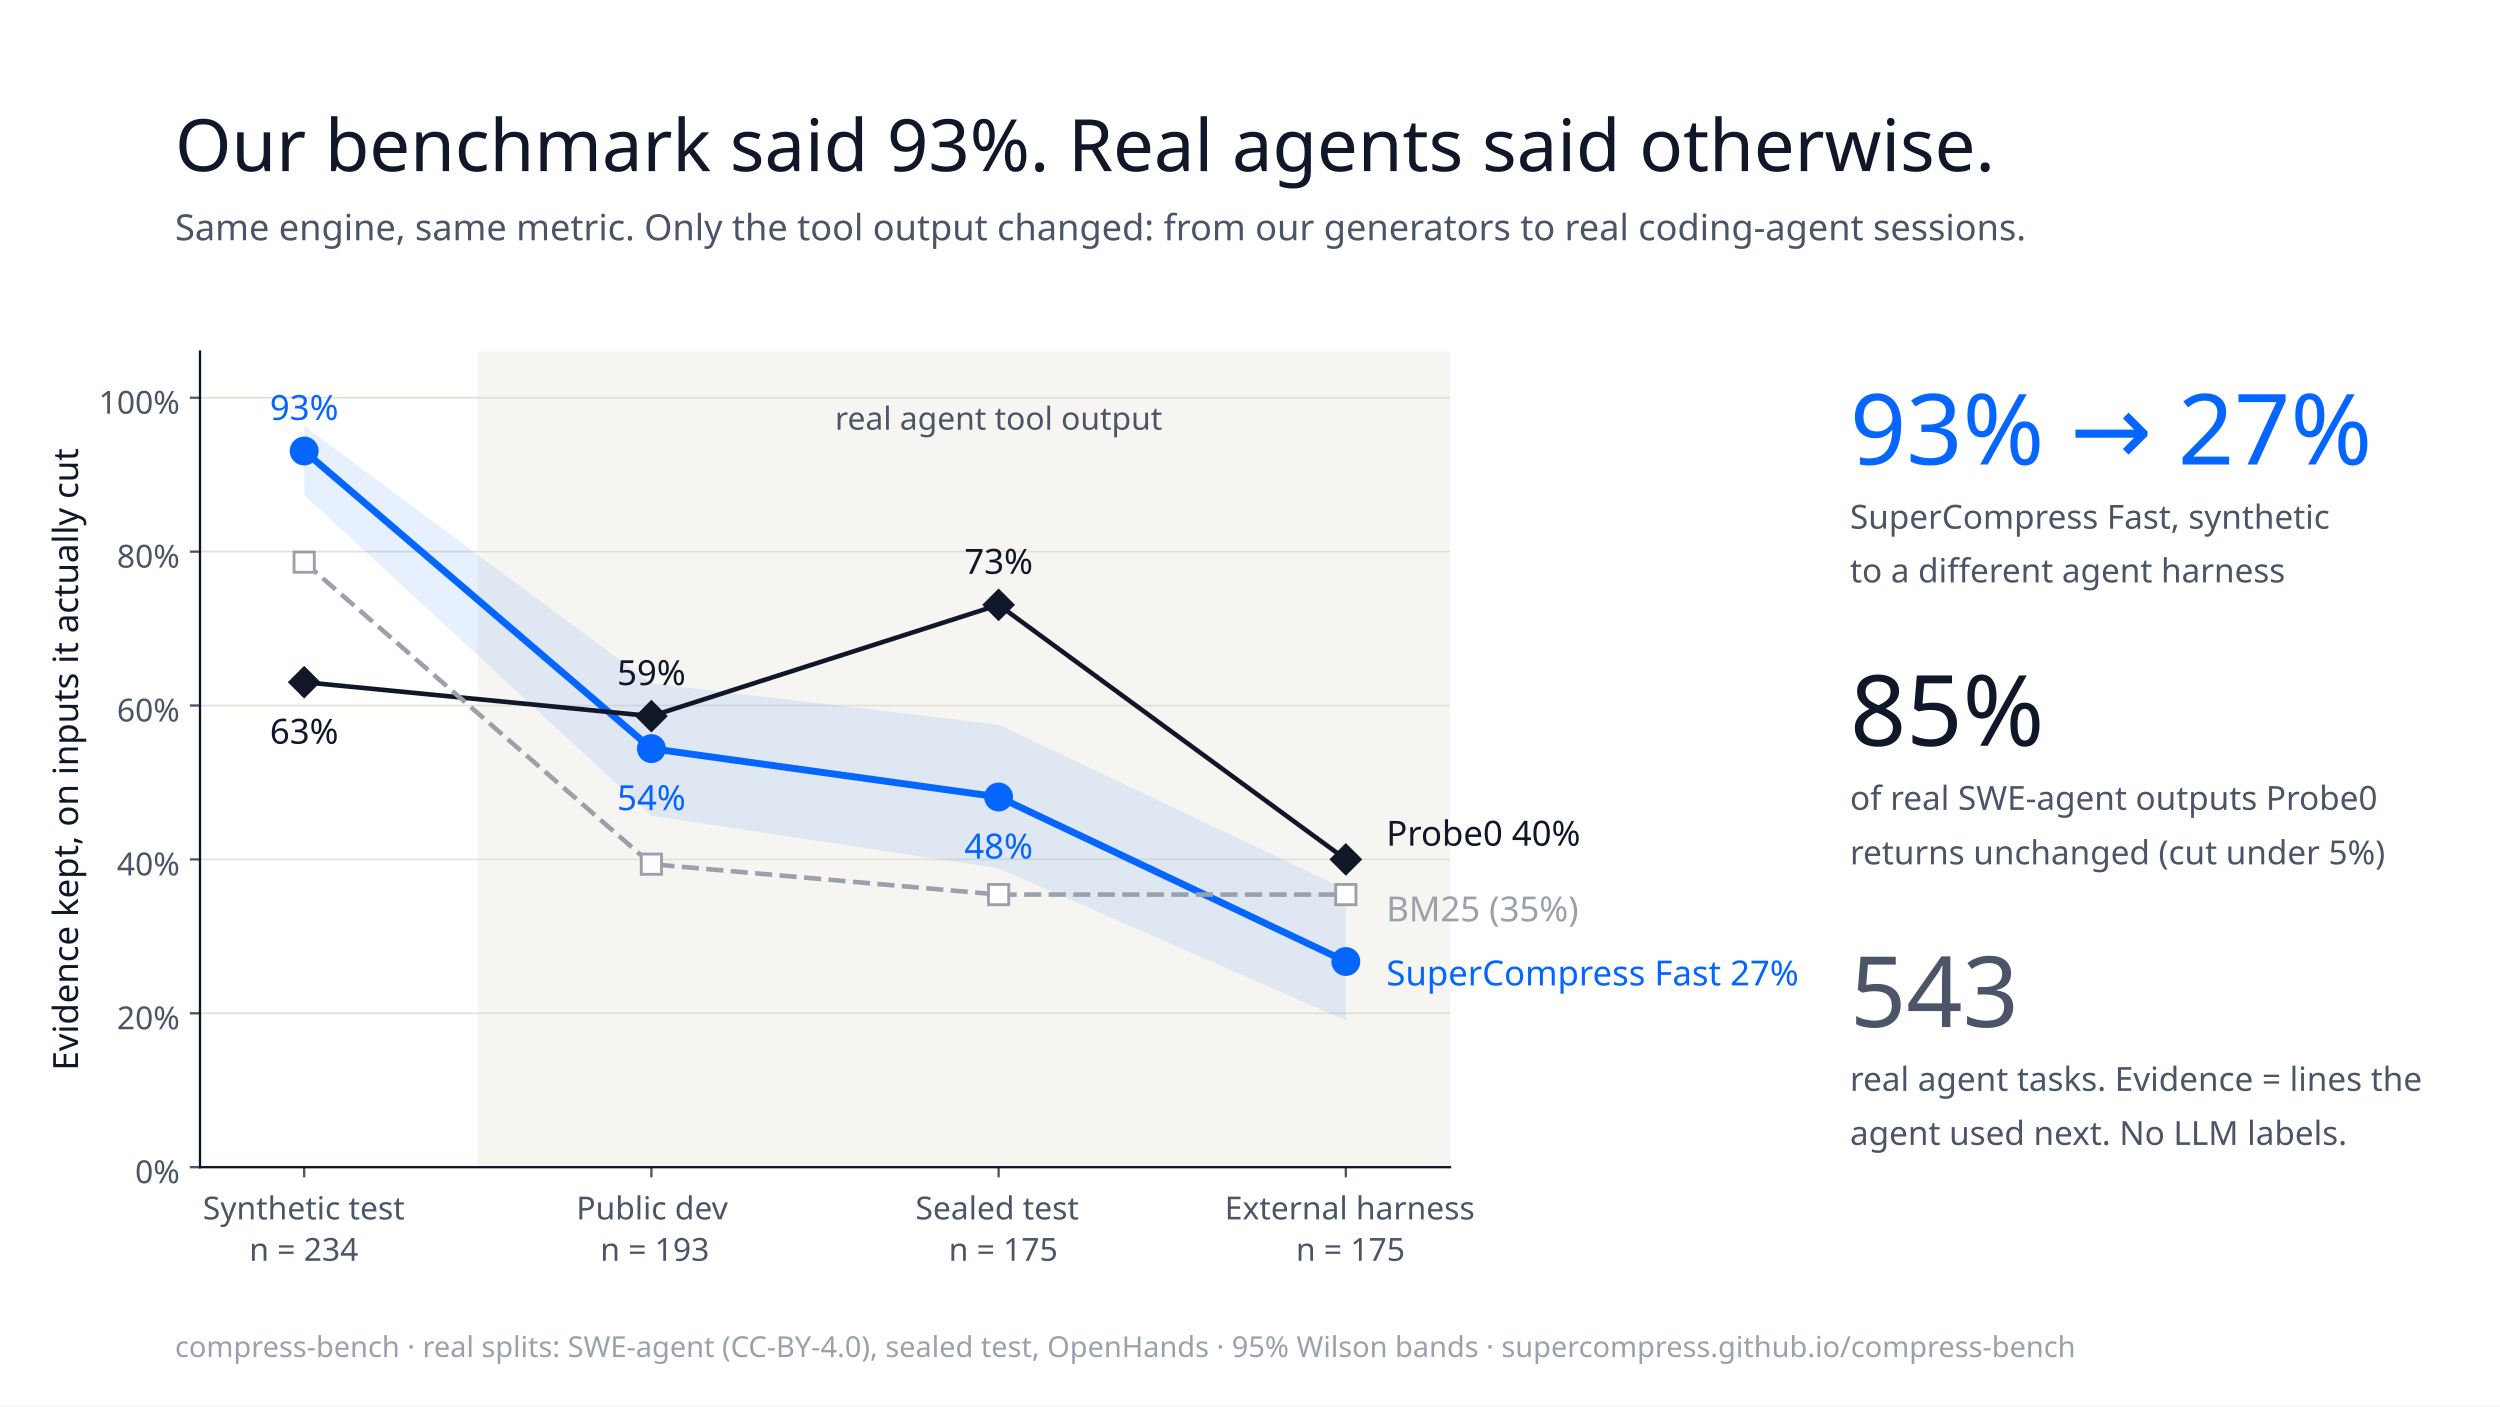
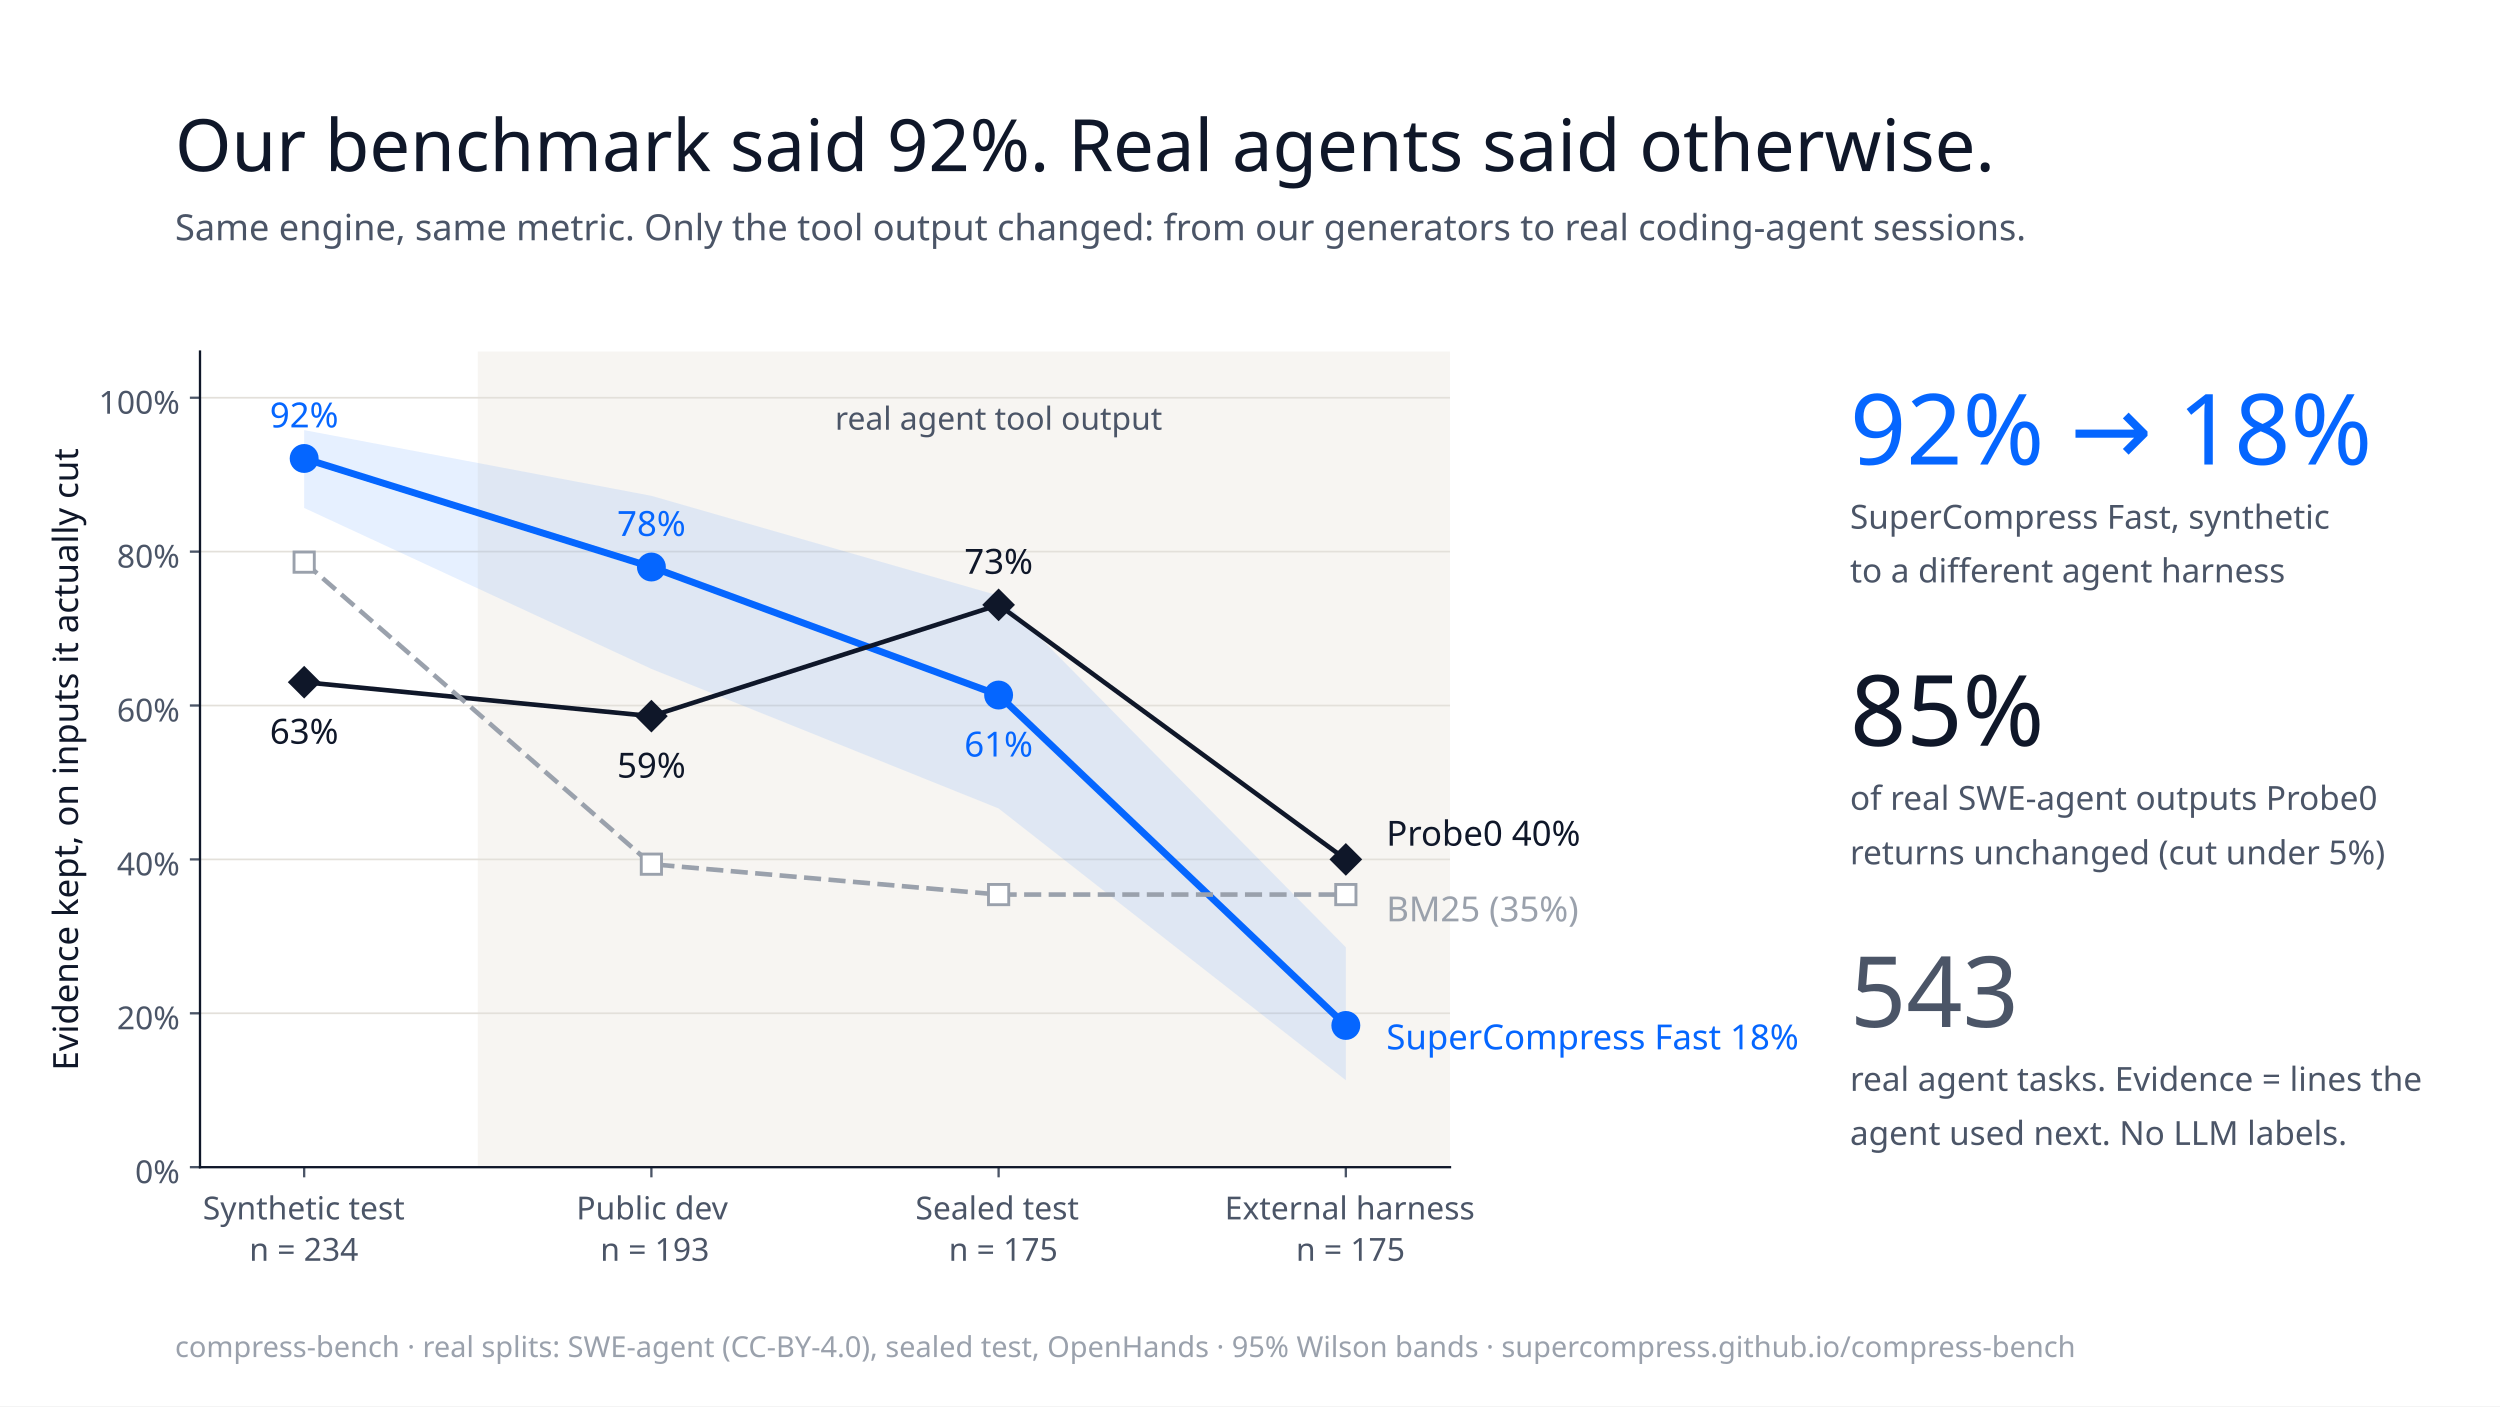
<svg xmlns="http://www.w3.org/2000/svg" xmlns:xlink="http://www.w3.org/1999/xlink" width="864pt" height="486pt" viewBox="0 0 864 486" version="1.1">
  <defs>
    <style type="text/css">*{stroke-linejoin: round; stroke-linecap: butt}</style>
  </defs>
  <g id="figure_1">
    <g id="patch_1">
      <path d="M 0 486  L 864 486  L 864 0  L 0 0  z " style="fill: #ffffff" />
    </g>
    <g id="axes_1">
      <g id="patch_2">
        <path d="M 69.12 403.38  L 501.12 403.38  L 501.12 121.5  L 69.12 121.5  z " style="fill: #ffffff" />
      </g>
      <g id="patch_3">
-         <path d="M 165.12 403.38  L 525.12 403.38  L 525.12 121.5  L 165.12 121.5  z " clip-path="url(#p94e36797d7)" style="fill: #f7f5f2" />
+         <path d="M 165.12 403.38  L 525.12 403.38  L 525.12 121.5  L 165.12 121.5  z " clip-path="url(#pcc89497119)" style="fill: #f7f5f2" />
      </g>
      <g id="matplotlib.axis_1">
        <g id="xtick_1">
          <g id="line2d_1">
            <defs>
-               <path id="mb3508bd3f2" d="M 0 0  L 0 3.5  " style="stroke: #4b5567; stroke-width: 0.8" />
+               <path id="m9849ba9e25" d="M 0 0  L 0 3.5  " style="stroke: #4b5567; stroke-width: 0.8" />
            </defs>
            <g>
-               <use xlink:href="#mb3508bd3f2" x="105.12" y="403.38" style="fill: #4b5567; stroke: #4b5567; stroke-width: 0.8" />
+               <use xlink:href="#m9849ba9e25" x="105.12" y="403.38" style="fill: #4b5567; stroke: #4b5567; stroke-width: 0.8" />
            </g>
          </g>
          <g id="text_1">
            <text style="font-size: 11px; font-family: 'Geist'; fill: #4b5567" transform="translate(70.085 421.435)">Synthetic test</text>
            <text style="font-size: 11px; font-family: 'Geist'; fill: #4b5567" transform="translate(86.15617 435.735)">n = 234</text>
          </g>
        </g>
        <g id="xtick_2">
          <g id="line2d_2">
            <g>
-               <use xlink:href="#mb3508bd3f2" x="225.12" y="403.38" style="fill: #4b5567; stroke: #4b5567; stroke-width: 0.8" />
+               <use xlink:href="#m9849ba9e25" x="225.12" y="403.38" style="fill: #4b5567; stroke: #4b5567; stroke-width: 0.8" />
            </g>
          </g>
          <g id="text_2">
            <text style="font-size: 11px; font-family: 'Geist'; fill: #4b5567" transform="translate(199.1823 421.435)">Public dev</text>
            <text style="font-size: 11px; font-family: 'Geist'; fill: #4b5567" transform="translate(207.4598 435.735)">n = 193</text>
          </g>
        </g>
        <g id="xtick_3">
          <g id="line2d_3">
            <g>
-               <use xlink:href="#mb3508bd3f2" x="345.12" y="403.38" style="fill: #4b5567; stroke: #4b5567; stroke-width: 0.8" />
+               <use xlink:href="#m9849ba9e25" x="345.12" y="403.38" style="fill: #4b5567; stroke: #4b5567; stroke-width: 0.8" />
            </g>
          </g>
          <g id="text_3">
            <text style="font-size: 11px; font-family: 'Geist'; fill: #4b5567" transform="translate(316.3765 421.435)">Sealed test</text>
            <text style="font-size: 11px; font-family: 'Geist'; fill: #4b5567" transform="translate(327.8775 435.735)">n = 175</text>
          </g>
        </g>
        <g id="xtick_4">
          <g id="line2d_4">
            <g>
-               <use xlink:href="#mb3508bd3f2" x="465.12" y="403.38" style="fill: #4b5567; stroke: #4b5567; stroke-width: 0.8" />
+               <use xlink:href="#m9849ba9e25" x="465.12" y="403.38" style="fill: #4b5567; stroke: #4b5567; stroke-width: 0.8" />
            </g>
          </g>
          <g id="text_4">
            <text style="font-size: 11px; font-family: 'Geist'; fill: #4b5567" transform="translate(423.283 421.435)">External harness</text>
            <text style="font-size: 11px; font-family: 'Geist'; fill: #4b5567" transform="translate(447.8775 435.735)">n = 175</text>
          </g>
        </g>
      </g>
      <g id="matplotlib.axis_2">
        <g id="ytick_1">
          <g id="line2d_5">
-             <path d="M 69.12 403.38  L 501.12 403.38  " clip-path="url(#p94e36797d7)" style="fill: none; stroke: #e3e0da; stroke-width: 0.6; stroke-linecap: square" />
+             <path d="M 69.12 403.38  L 501.12 403.38  " clip-path="url(#pcc89497119)" style="fill: none; stroke: #e3e0da; stroke-width: 0.6; stroke-linecap: square" />
          </g>
          <g id="line2d_6">
            <defs>
-               <path id="m0f067752d5" d="M 0 0  L -3.5 0  " style="stroke: #4b5567; stroke-width: 0.8" />
+               <path id="mdac7902a44" d="M 0 0  L -3.5 0  " style="stroke: #4b5567; stroke-width: 0.8" />
            </defs>
            <g>
-               <use xlink:href="#m0f067752d5" x="69.12" y="403.38" style="fill: #4b5567; stroke: #4b5567; stroke-width: 0.8" />
+               <use xlink:href="#mdac7902a44" x="69.12" y="403.38" style="fill: #4b5567; stroke: #4b5567; stroke-width: 0.8" />
            </g>
          </g>
          <g id="text_5">
            <text style="font-size: 11px; font-family: 'Geist'; text-anchor: end; fill: #4b5567" x="62.12" y="408.908" transform="rotate(-0 62.12 408.9075)">0%</text>
          </g>
        </g>
        <g id="ytick_2">
          <g id="line2d_7">
-             <path d="M 69.12 350.195  L 501.12 350.195  " clip-path="url(#p94e36797d7)" style="fill: none; stroke: #e3e0da; stroke-width: 0.6; stroke-linecap: square" />
+             <path d="M 69.12 350.195  L 501.12 350.195  " clip-path="url(#pcc89497119)" style="fill: none; stroke: #e3e0da; stroke-width: 0.6; stroke-linecap: square" />
          </g>
          <g id="line2d_8">
            <g>
-               <use xlink:href="#m0f067752d5" x="69.12" y="350.195" style="fill: #4b5567; stroke: #4b5567; stroke-width: 0.8" />
+               <use xlink:href="#mdac7902a44" x="69.12" y="350.195" style="fill: #4b5567; stroke: #4b5567; stroke-width: 0.8" />
            </g>
          </g>
          <g id="text_6">
            <text style="font-size: 11px; font-family: 'Geist'; text-anchor: end; fill: #4b5567" x="62.12" y="355.723" transform="rotate(-0 62.12 355.7226)">20%</text>
          </g>
        </g>
        <g id="ytick_3">
          <g id="line2d_9">
-             <path d="M 69.12 297.01  L 501.12 297.01  " clip-path="url(#p94e36797d7)" style="fill: none; stroke: #e3e0da; stroke-width: 0.6; stroke-linecap: square" />
+             <path d="M 69.12 297.01  L 501.12 297.01  " clip-path="url(#pcc89497119)" style="fill: none; stroke: #e3e0da; stroke-width: 0.6; stroke-linecap: square" />
          </g>
          <g id="line2d_10">
            <g>
-               <use xlink:href="#m0f067752d5" x="69.12" y="297.01" style="fill: #4b5567; stroke: #4b5567; stroke-width: 0.8" />
+               <use xlink:href="#mdac7902a44" x="69.12" y="297.01" style="fill: #4b5567; stroke: #4b5567; stroke-width: 0.8" />
            </g>
          </g>
          <g id="text_7">
            <text style="font-size: 11px; font-family: 'Geist'; text-anchor: end; fill: #4b5567" x="62.12" y="302.538" transform="rotate(-0 62.12 302.5377)">40%</text>
          </g>
        </g>
        <g id="ytick_4">
          <g id="line2d_11">
-             <path d="M 69.12 243.825  L 501.12 243.825  " clip-path="url(#p94e36797d7)" style="fill: none; stroke: #e3e0da; stroke-width: 0.6; stroke-linecap: square" />
+             <path d="M 69.12 243.825  L 501.12 243.825  " clip-path="url(#pcc89497119)" style="fill: none; stroke: #e3e0da; stroke-width: 0.6; stroke-linecap: square" />
          </g>
          <g id="line2d_12">
            <g>
-               <use xlink:href="#m0f067752d5" x="69.12" y="243.825" style="fill: #4b5567; stroke: #4b5567; stroke-width: 0.8" />
+               <use xlink:href="#mdac7902a44" x="69.12" y="243.825" style="fill: #4b5567; stroke: #4b5567; stroke-width: 0.8" />
            </g>
          </g>
          <g id="text_8">
            <text style="font-size: 11px; font-family: 'Geist'; text-anchor: end; fill: #4b5567" x="62.12" y="249.353" transform="rotate(-0 62.12 249.3528)">60%</text>
          </g>
        </g>
        <g id="ytick_5">
          <g id="line2d_13">
-             <path d="M 69.12 190.64  L 501.12 190.64  " clip-path="url(#p94e36797d7)" style="fill: none; stroke: #e3e0da; stroke-width: 0.6; stroke-linecap: square" />
+             <path d="M 69.12 190.64  L 501.12 190.64  " clip-path="url(#pcc89497119)" style="fill: none; stroke: #e3e0da; stroke-width: 0.6; stroke-linecap: square" />
          </g>
          <g id="line2d_14">
            <g>
-               <use xlink:href="#m0f067752d5" x="69.12" y="190.64" style="fill: #4b5567; stroke: #4b5567; stroke-width: 0.8" />
+               <use xlink:href="#mdac7902a44" x="69.12" y="190.64" style="fill: #4b5567; stroke: #4b5567; stroke-width: 0.8" />
            </g>
          </g>
          <g id="text_9">
            <text style="font-size: 11px; font-family: 'Geist'; text-anchor: end; fill: #4b5567" x="62.12" y="196.168" transform="rotate(-0 62.12 196.1679)">80%</text>
          </g>
        </g>
        <g id="ytick_6">
          <g id="line2d_15">
-             <path d="M 69.12 137.455  L 501.12 137.455  " clip-path="url(#p94e36797d7)" style="fill: none; stroke: #e3e0da; stroke-width: 0.6; stroke-linecap: square" />
+             <path d="M 69.12 137.455  L 501.12 137.455  " clip-path="url(#pcc89497119)" style="fill: none; stroke: #e3e0da; stroke-width: 0.6; stroke-linecap: square" />
          </g>
          <g id="line2d_16">
            <g>
-               <use xlink:href="#m0f067752d5" x="69.12" y="137.455" style="fill: #4b5567; stroke: #4b5567; stroke-width: 0.8" />
+               <use xlink:href="#mdac7902a44" x="69.12" y="137.455" style="fill: #4b5567; stroke: #4b5567; stroke-width: 0.8" />
            </g>
          </g>
          <g id="text_10">
            <text style="font-size: 11px; font-family: 'Geist'; text-anchor: end; fill: #4b5567" x="62.12" y="142.983" transform="rotate(-0 62.12 142.983)">100%</text>
          </g>
        </g>
        <g id="text_11">
          <text style="font-size: 12px; font-family: 'Geist'; text-anchor: middle; fill: #0f1729" x="26.948" y="262.44" transform="rotate(-90 26.94766 262.44)">Evidence kept, on inputs it actually cut</text>
        </g>
      </g>
      <g id="FillBetweenPolyCollection_1">
        <defs>
-           <path id="mc0ea420210" d="M 105.12 -338.746  L 105.12 -314.947  L 225.12 -204.068  L 345.12 -185.905  L 465.12 -133.332  L 465.12 -178.619  L 465.12 -178.619  L 345.12 -235.58  L 225.12 -249.807  L 105.12 -338.746  z " />
-         </defs>
-         <g clip-path="url(#p94e36797d7)">
-           <use xlink:href="#mc0ea420210" x="0" y="486" style="fill: #0566ff; fill-opacity: 0.1" />
+           <path id="m14c82eefe1" d="M 105.12 -337.352  L 105.12 -310.449  L 225.12 -254.833  L 345.12 -206.594  L 465.12 -112.669  L 465.12 -158.621  L 465.12 -158.621  L 345.12 -280.149  L 225.12 -314.639  L 105.12 -337.352  z " />
+         </defs>
+         <g clip-path="url(#pcc89497119)">
+           <use xlink:href="#m14c82eefe1" x="0" y="486" style="fill: #0566ff; fill-opacity: 0.1" />
        </g>
      </g>
      <g id="patch_4">
        <path d="M 69.12 403.38  L 69.12 121.5  " style="fill: none; stroke: #0f1729; stroke-width: 0.8; stroke-linejoin: miter; stroke-linecap: square" />
      </g>
      <g id="patch_5">
        <path d="M 69.12 403.38  L 501.12 403.38  " style="fill: none; stroke: #0f1729; stroke-width: 0.8; stroke-linejoin: miter; stroke-linecap: square" />
      </g>
      <g id="text_12">
        <text style="font-size: 11px; font-family: 'Geist'; text-anchor: middle; fill: #4b5567" x="345.12" y="148.51" transform="rotate(-0 345.12 148.5105)">real agent tool output</text>
      </g>
      <g id="text_13">
-         <text style="font-size: 12px; font-family: 'Geist'; text-anchor: middle; fill: #0566ff" x="105.12" y="145.126" transform="rotate(-0 105.12 145.1256)">93%</text>
+         <text style="font-size: 12px; font-family: 'Geist'; text-anchor: middle; fill: #0566ff" x="105.12" y="147.71" transform="rotate(-0 105.12 147.7095)">92%</text>
      </g>
      <g id="text_14">
-         <text style="font-size: 12px; font-family: 'Geist'; text-anchor: middle; fill: #0566ff" x="225.12" y="279.977" transform="rotate(-0 225.12 279.9771)">54%</text>
+         <text style="font-size: 12px; font-family: 'Geist'; text-anchor: middle; fill: #0566ff" x="225.12" y="185.219" transform="rotate(-0 225.12 185.2189)">78%</text>
      </g>
      <g id="text_15">
-         <text style="font-size: 12px; font-family: 'Geist'; text-anchor: middle; fill: #0566ff" x="345.12" y="296.704" transform="rotate(-0 345.12 296.7037)">48%</text>
+         <text style="font-size: 12px; font-family: 'Geist'; text-anchor: middle; fill: #0566ff" x="345.12" y="261.469" transform="rotate(-0 345.12 261.4687)">61%</text>
      </g>
      <g id="text_16">
-         <text style="font-size: 12px; font-family: 'Geist'; text-anchor: start; fill: #0566ff" x="479.12" y="340.558" transform="rotate(-0 479.12 340.5584)">SuperCompress Fast  27%</text>
+         <text style="font-size: 12px; font-family: 'Geist'; text-anchor: start; fill: #0566ff" x="479.12" y="362.657" transform="rotate(-0 479.12 362.6567)">SuperCompress Fast  18%</text>
      </g>
      <g id="text_17">
        <text style="font-size: 12px; font-family: 'Geist'; text-anchor: middle; fill: #0f1729" x="105.12" y="257.027" transform="rotate(-0 105.12 257.027)">63%</text>
      </g>
      <g id="text_18">
-         <text style="font-size: 12px; font-family: 'Geist'; text-anchor: middle; fill: #0f1729" x="225.12" y="236.755" transform="rotate(-0 225.12 236.755)">59%</text>
+         <text style="font-size: 12px; font-family: 'Geist'; text-anchor: middle; fill: #0f1729" x="225.12" y="268.755" transform="rotate(-0 225.12 268.755)">59%</text>
      </g>
      <g id="text_19">
        <text style="font-size: 12px; font-family: 'Geist'; text-anchor: middle; fill: #0f1729" x="345.12" y="198.302" transform="rotate(-0 345.12 198.3024)">73%</text>
      </g>
      <g id="text_20">
        <text style="font-size: 12px; font-family: 'Geist'; text-anchor: start; fill: #0f1729" x="479.12" y="292.27" transform="rotate(-0 479.12 292.2702)">Probe0  40%</text>
      </g>
      <g id="text_21">
        <text style="font-size: 12px; font-family: 'Geist'; text-anchor: start; fill: #9aa1ac" x="479.12" y="318.423" transform="rotate(-0 479.12 318.4229)">BM25 (35%)</text>
      </g>
      <g id="line2d_17">
-         <path d="M 105.12 155.866  L 225.12 258.717  L 345.12 275.444  L 465.12 332.298  " clip-path="url(#p94e36797d7)" style="fill: none; stroke: #0566ff; stroke-width: 2.4; stroke-linecap: square" />
-         <defs>
-           <path id="m9cbf2abb20" d="M 0 4.5  C 1.193 4.5 2.338 4.026 3.182 3.182  C 4.026 2.338 4.5 1.193 4.5 0  C 4.5 -1.193 4.026 -2.338 3.182 -3.182  C 2.338 -4.026 1.193 -4.5 0 -4.5  C -1.193 -4.5 -2.338 -4.026 -3.182 -3.182  C -4.026 -2.338 -4.5 -1.193 -4.5 0  C -4.5 1.193 -4.026 2.338 -3.182 3.182  C -2.338 4.026 -1.193 4.5 0 4.5  z " style="stroke: #0566ff" />
-         </defs>
-         <g clip-path="url(#p94e36797d7)">
-           <use xlink:href="#m9cbf2abb20" x="105.12" y="155.866" style="fill: #0566ff; stroke: #0566ff" />
-           <use xlink:href="#m9cbf2abb20" x="225.12" y="258.717" style="fill: #0566ff; stroke: #0566ff" />
-           <use xlink:href="#m9cbf2abb20" x="345.12" y="275.444" style="fill: #0566ff; stroke: #0566ff" />
-           <use xlink:href="#m9cbf2abb20" x="465.12" y="332.298" style="fill: #0566ff; stroke: #0566ff" />
+         <path d="M 105.12 158.45  L 225.12 195.959  L 345.12 240.209  L 465.12 354.397  " clip-path="url(#pcc89497119)" style="fill: none; stroke: #0566ff; stroke-width: 2.4; stroke-linecap: square" />
+         <defs>
+           <path id="m795907aa8d" d="M 0 4.5  C 1.193 4.5 2.338 4.026 3.182 3.182  C 4.026 2.338 4.5 1.193 4.5 0  C 4.5 -1.193 4.026 -2.338 3.182 -3.182  C 2.338 -4.026 1.193 -4.5 0 -4.5  C -1.193 -4.5 -2.338 -4.026 -3.182 -3.182  C -4.026 -2.338 -4.5 -1.193 -4.5 0  C -4.5 1.193 -4.026 2.338 -3.182 3.182  C -2.338 4.026 -1.193 4.5 0 4.5  z " style="stroke: #0566ff" />
+         </defs>
+         <g clip-path="url(#pcc89497119)">
+           <use xlink:href="#m795907aa8d" x="105.12" y="158.45" style="fill: #0566ff; stroke: #0566ff" />
+           <use xlink:href="#m795907aa8d" x="225.12" y="195.959" style="fill: #0566ff; stroke: #0566ff" />
+           <use xlink:href="#m795907aa8d" x="345.12" y="240.209" style="fill: #0566ff; stroke: #0566ff" />
+           <use xlink:href="#m795907aa8d" x="465.12" y="354.397" style="fill: #0566ff; stroke: #0566ff" />
        </g>
      </g>
      <g id="line2d_18">
-         <path d="M 105.12 235.767  L 225.12 247.495  L 345.12 209.042  L 465.12 297.01  " clip-path="url(#p94e36797d7)" style="fill: none; stroke: #0f1729; stroke-width: 1.6; stroke-linecap: square" />
-         <defs>
-           <path id="mbcc1d62f7c" d="M -0 4.95  L 4.95 0  L 0 -4.95  L -4.95 -0  z " style="stroke: #0f1729; stroke-linejoin: miter" />
-         </defs>
-         <g clip-path="url(#p94e36797d7)">
-           <use xlink:href="#mbcc1d62f7c" x="105.12" y="235.767" style="fill: #0f1729; stroke: #0f1729; stroke-linejoin: miter" />
-           <use xlink:href="#mbcc1d62f7c" x="225.12" y="247.495" style="fill: #0f1729; stroke: #0f1729; stroke-linejoin: miter" />
-           <use xlink:href="#mbcc1d62f7c" x="345.12" y="209.042" style="fill: #0f1729; stroke: #0f1729; stroke-linejoin: miter" />
-           <use xlink:href="#mbcc1d62f7c" x="465.12" y="297.01" style="fill: #0f1729; stroke: #0f1729; stroke-linejoin: miter" />
+         <path d="M 105.12 235.767  L 225.12 247.495  L 345.12 209.042  L 465.12 297.01  " clip-path="url(#pcc89497119)" style="fill: none; stroke: #0f1729; stroke-width: 1.6; stroke-linecap: square" />
+         <defs>
+           <path id="m22db7095df" d="M -0 4.95  L 4.95 0  L 0 -4.95  L -4.95 -0  z " style="stroke: #0f1729; stroke-linejoin: miter" />
+         </defs>
+         <g clip-path="url(#pcc89497119)">
+           <use xlink:href="#m22db7095df" x="105.12" y="235.767" style="fill: #0f1729; stroke: #0f1729; stroke-linejoin: miter" />
+           <use xlink:href="#m22db7095df" x="225.12" y="247.495" style="fill: #0f1729; stroke: #0f1729; stroke-linejoin: miter" />
+           <use xlink:href="#m22db7095df" x="345.12" y="209.042" style="fill: #0f1729; stroke: #0f1729; stroke-linejoin: miter" />
+           <use xlink:href="#m22db7095df" x="465.12" y="297.01" style="fill: #0f1729; stroke: #0f1729; stroke-linejoin: miter" />
        </g>
      </g>
      <g id="line2d_19">
-         <path d="M 105.12 194.277  L 225.12 298.659  L 345.12 309.163  L 465.12 309.163  " clip-path="url(#p94e36797d7)" style="fill: none; stroke-dasharray: 5.92,2.56; stroke-dashoffset: 0; stroke: #9aa1ac; stroke-width: 1.6" />
-         <defs>
-           <path id="m49348d7120" d="M -3.5 3.5  L 3.5 3.5  L 3.5 -3.5  L -3.5 -3.5  z " style="stroke: #9aa1ac; stroke-linejoin: miter" />
-         </defs>
-         <g clip-path="url(#p94e36797d7)">
-           <use xlink:href="#m49348d7120" x="105.12" y="194.277" style="fill: #ffffff; stroke: #9aa1ac; stroke-linejoin: miter" />
-           <use xlink:href="#m49348d7120" x="225.12" y="298.659" style="fill: #ffffff; stroke: #9aa1ac; stroke-linejoin: miter" />
-           <use xlink:href="#m49348d7120" x="345.12" y="309.163" style="fill: #ffffff; stroke: #9aa1ac; stroke-linejoin: miter" />
-           <use xlink:href="#m49348d7120" x="465.12" y="309.163" style="fill: #ffffff; stroke: #9aa1ac; stroke-linejoin: miter" />
+         <path d="M 105.12 194.277  L 225.12 298.659  L 345.12 309.163  L 465.12 309.163  " clip-path="url(#pcc89497119)" style="fill: none; stroke-dasharray: 5.92,2.56; stroke-dashoffset: 0; stroke: #9aa1ac; stroke-width: 1.6" />
+         <defs>
+           <path id="m8a5eedbacc" d="M -3.5 3.5  L 3.5 3.5  L 3.5 -3.5  L -3.5 -3.5  z " style="stroke: #9aa1ac; stroke-linejoin: miter" />
+         </defs>
+         <g clip-path="url(#pcc89497119)">
+           <use xlink:href="#m8a5eedbacc" x="105.12" y="194.277" style="fill: #ffffff; stroke: #9aa1ac; stroke-linejoin: miter" />
+           <use xlink:href="#m8a5eedbacc" x="225.12" y="298.659" style="fill: #ffffff; stroke: #9aa1ac; stroke-linejoin: miter" />
+           <use xlink:href="#m8a5eedbacc" x="345.12" y="309.163" style="fill: #ffffff; stroke: #9aa1ac; stroke-linejoin: miter" />
+           <use xlink:href="#m8a5eedbacc" x="465.12" y="309.163" style="fill: #ffffff; stroke: #9aa1ac; stroke-linejoin: miter" />
        </g>
      </g>
    </g>
    <g id="text_22">
-       <text style="font-size: 25px; font-family: 'Geist'; text-anchor: start; fill: #0f1729" x="60.48" y="59.145" transform="rotate(-0 60.48 59.145)">Our benchmark said 93%. Real agents said otherwise.</text>
+       <text style="font-size: 25px; font-family: 'Geist'; text-anchor: start; fill: #0f1729" x="60.48" y="59.145" transform="rotate(-0 60.48 59.145)">Our benchmark said 92%. Real agents said otherwise.</text>
    </g>
    <g id="text_23">
      <text style="font-size: 12.5px; font-family: 'Geist'; text-anchor: start; fill: #4b5567" x="60.48" y="83.032" transform="rotate(-0 60.48 83.0325)">Same engine, same metric. Only the tool output changed: from our generators to real coding-agent sessions.</text>
    </g>
    <g id="text_24">
-       <text style="font-size: 34px; font-family: 'Geist'; text-anchor: start; fill: #0566ff" x="639.36" y="160.53" transform="rotate(-0 639.36 160.53)">93% → 27%</text>
+       <text style="font-size: 34px; font-family: 'Geist'; text-anchor: start; fill: #0566ff" x="639.36" y="160.53" transform="rotate(-0 639.36 160.53)">92% → 18%</text>
    </g>
    <g id="text_25">
      <text style="font-size: 11.5px; font-family: 'Geist'; fill: #4b5567" transform="translate(639.36 182.7212)">SuperCompress Fast, synthetic</text>
      <text style="font-size: 11.5px; font-family: 'Geist'; fill: #4b5567" transform="translate(639.36 201.2875)">to a different agent harness</text>
    </g>
    <g id="text_26">
      <text style="font-size: 34px; font-family: 'Geist'; text-anchor: start; fill: #0f1729" x="639.36" y="257.73" transform="rotate(-0 639.36 257.73)">85%</text>
    </g>
    <g id="text_27">
      <text style="font-size: 11.5px; font-family: 'Geist'; fill: #4b5567" transform="translate(639.36 279.8862)">of real SWE-agent outputs Probe0</text>
      <text style="font-size: 11.5px; font-family: 'Geist'; fill: #4b5567" transform="translate(639.36 298.7121)">returns unchanged (cut under 5%)</text>
    </g>
    <g id="text_28">
      <text style="font-size: 34px; font-family: 'Geist'; text-anchor: start; fill: #4b5567" x="639.36" y="354.93" transform="rotate(-0 639.36 354.93)">543</text>
    </g>
    <g id="text_29">
      <text style="font-size: 11.5px; font-family: 'Geist'; fill: #4b5567" transform="translate(639.36 377)">real agent tasks. Evidence = lines the</text>
      <text style="font-size: 11.5px; font-family: 'Geist'; fill: #4b5567" transform="translate(639.36 395.6821)">agent used next. No LLM labels.</text>
    </g>
    <g id="text_30">
      <text style="font-size: 10px; font-family: 'Geist Mono'; text-anchor: start; fill: #9aa1ac" x="60.48" y="468.99" transform="rotate(-0 60.48 468.99)">compress-bench · real splits: SWE-agent (CC-BY-4.0), sealed test, OpenHands · 95% Wilson bands · supercompress.github.io/compress-bench</text>
    </g>
  </g>
  <defs>
-     <clipPath id="p94e36797d7">
+     <clipPath id="pcc89497119">
      <rect x="69.12" y="121.5" width="432" height="281.88" />
    </clipPath>
  </defs>
</svg>
